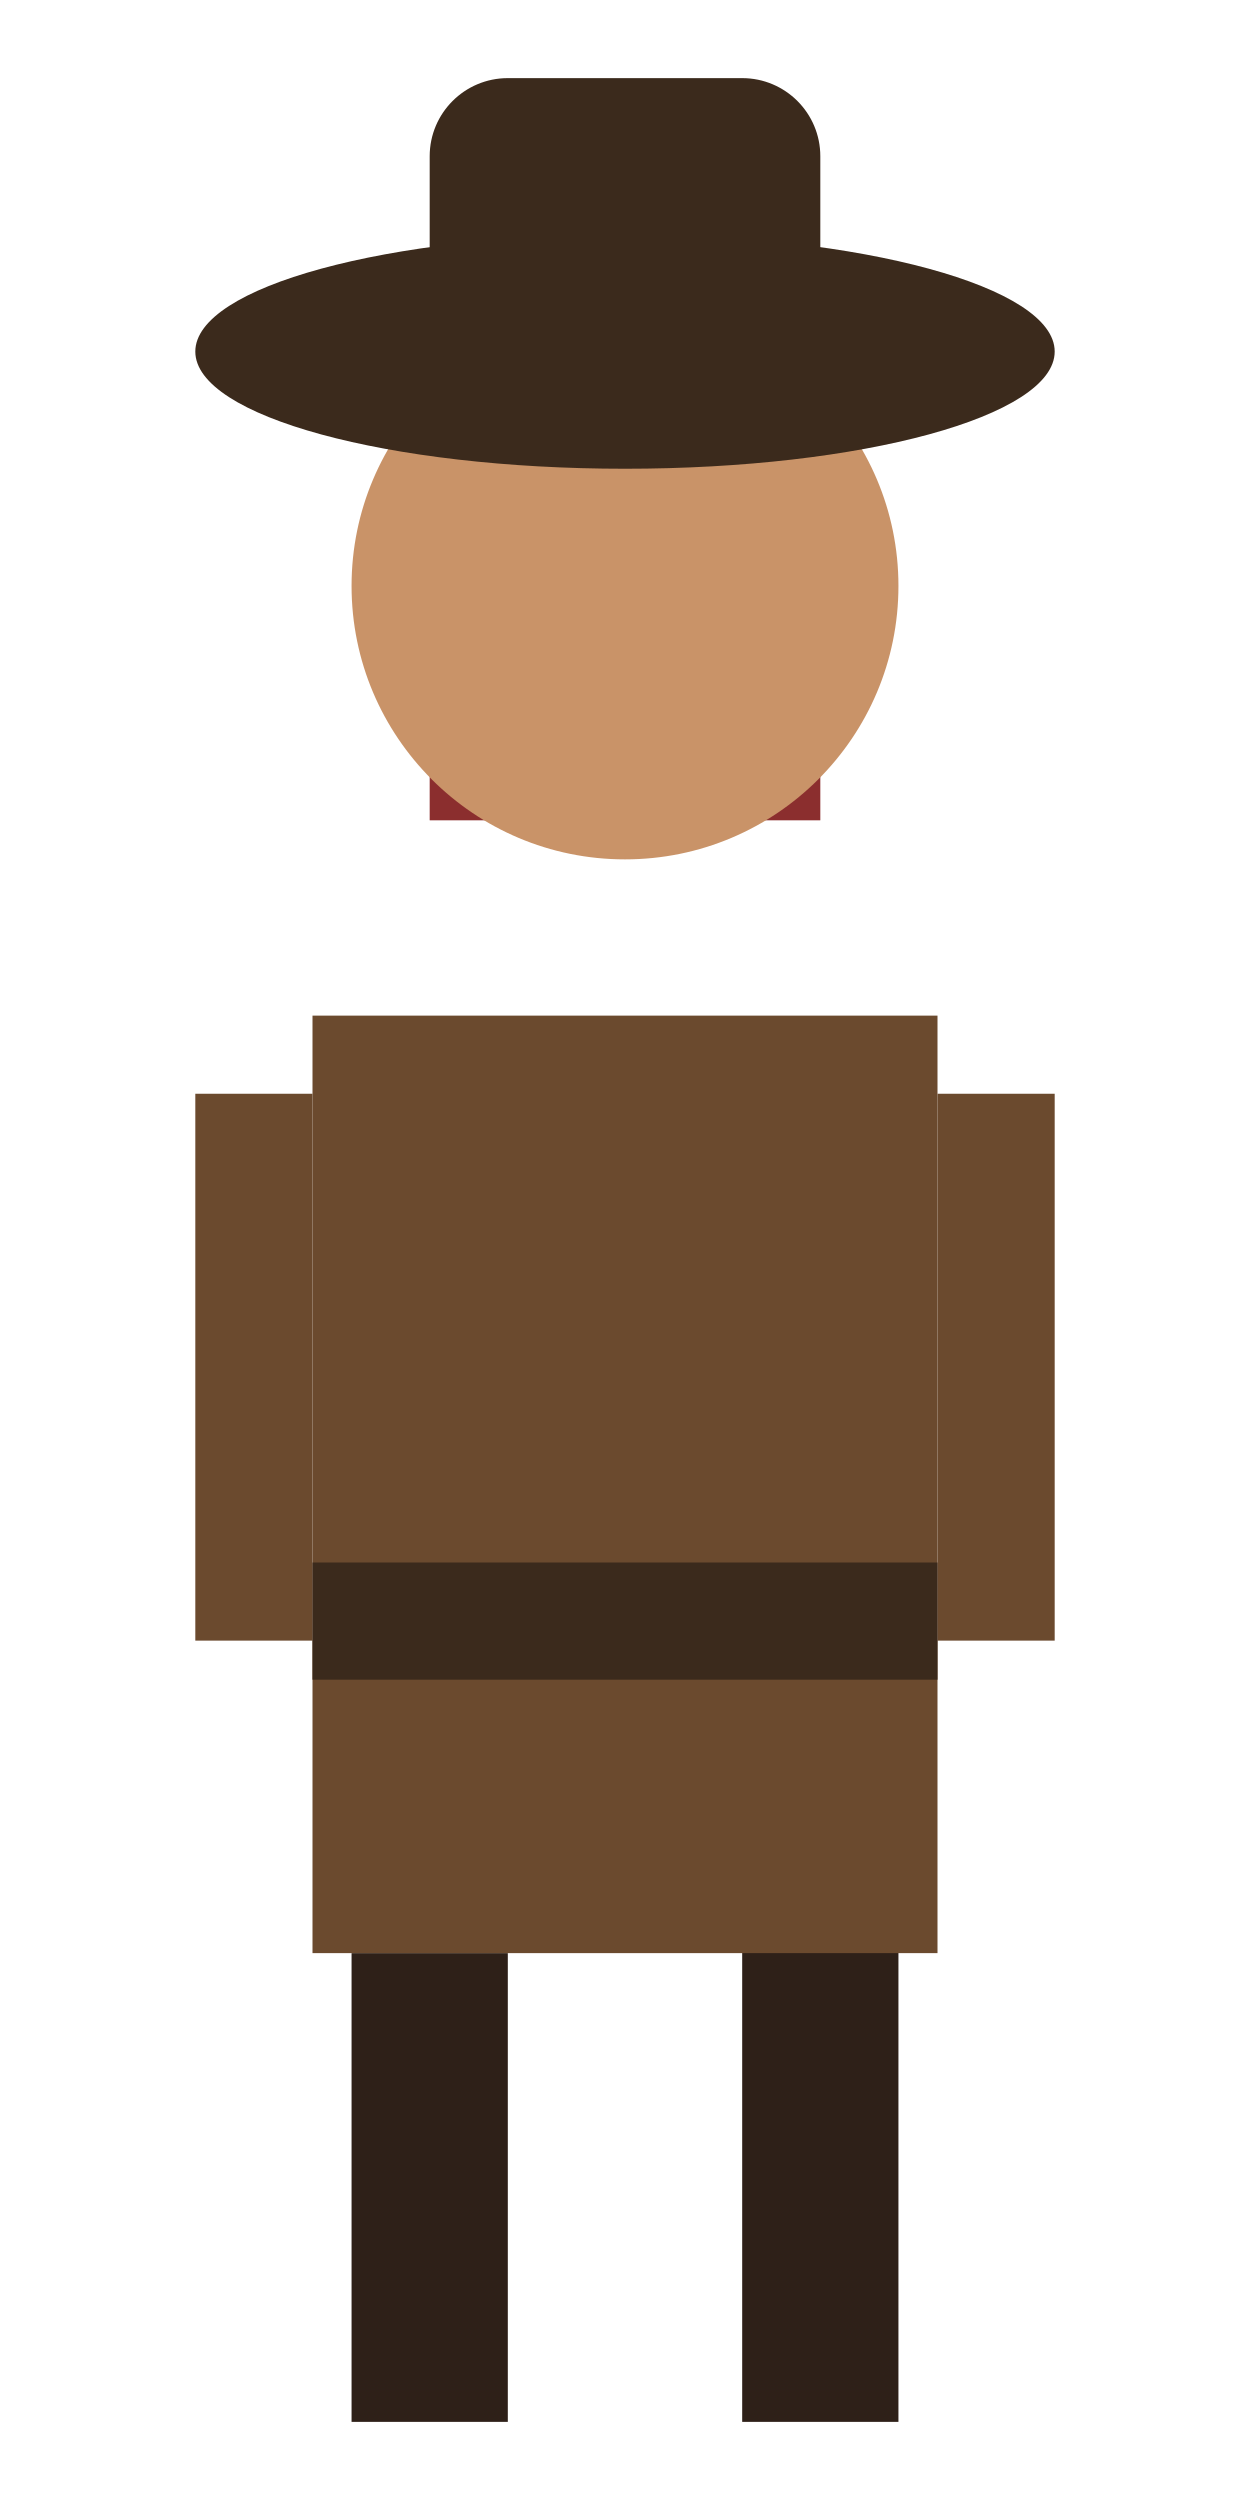
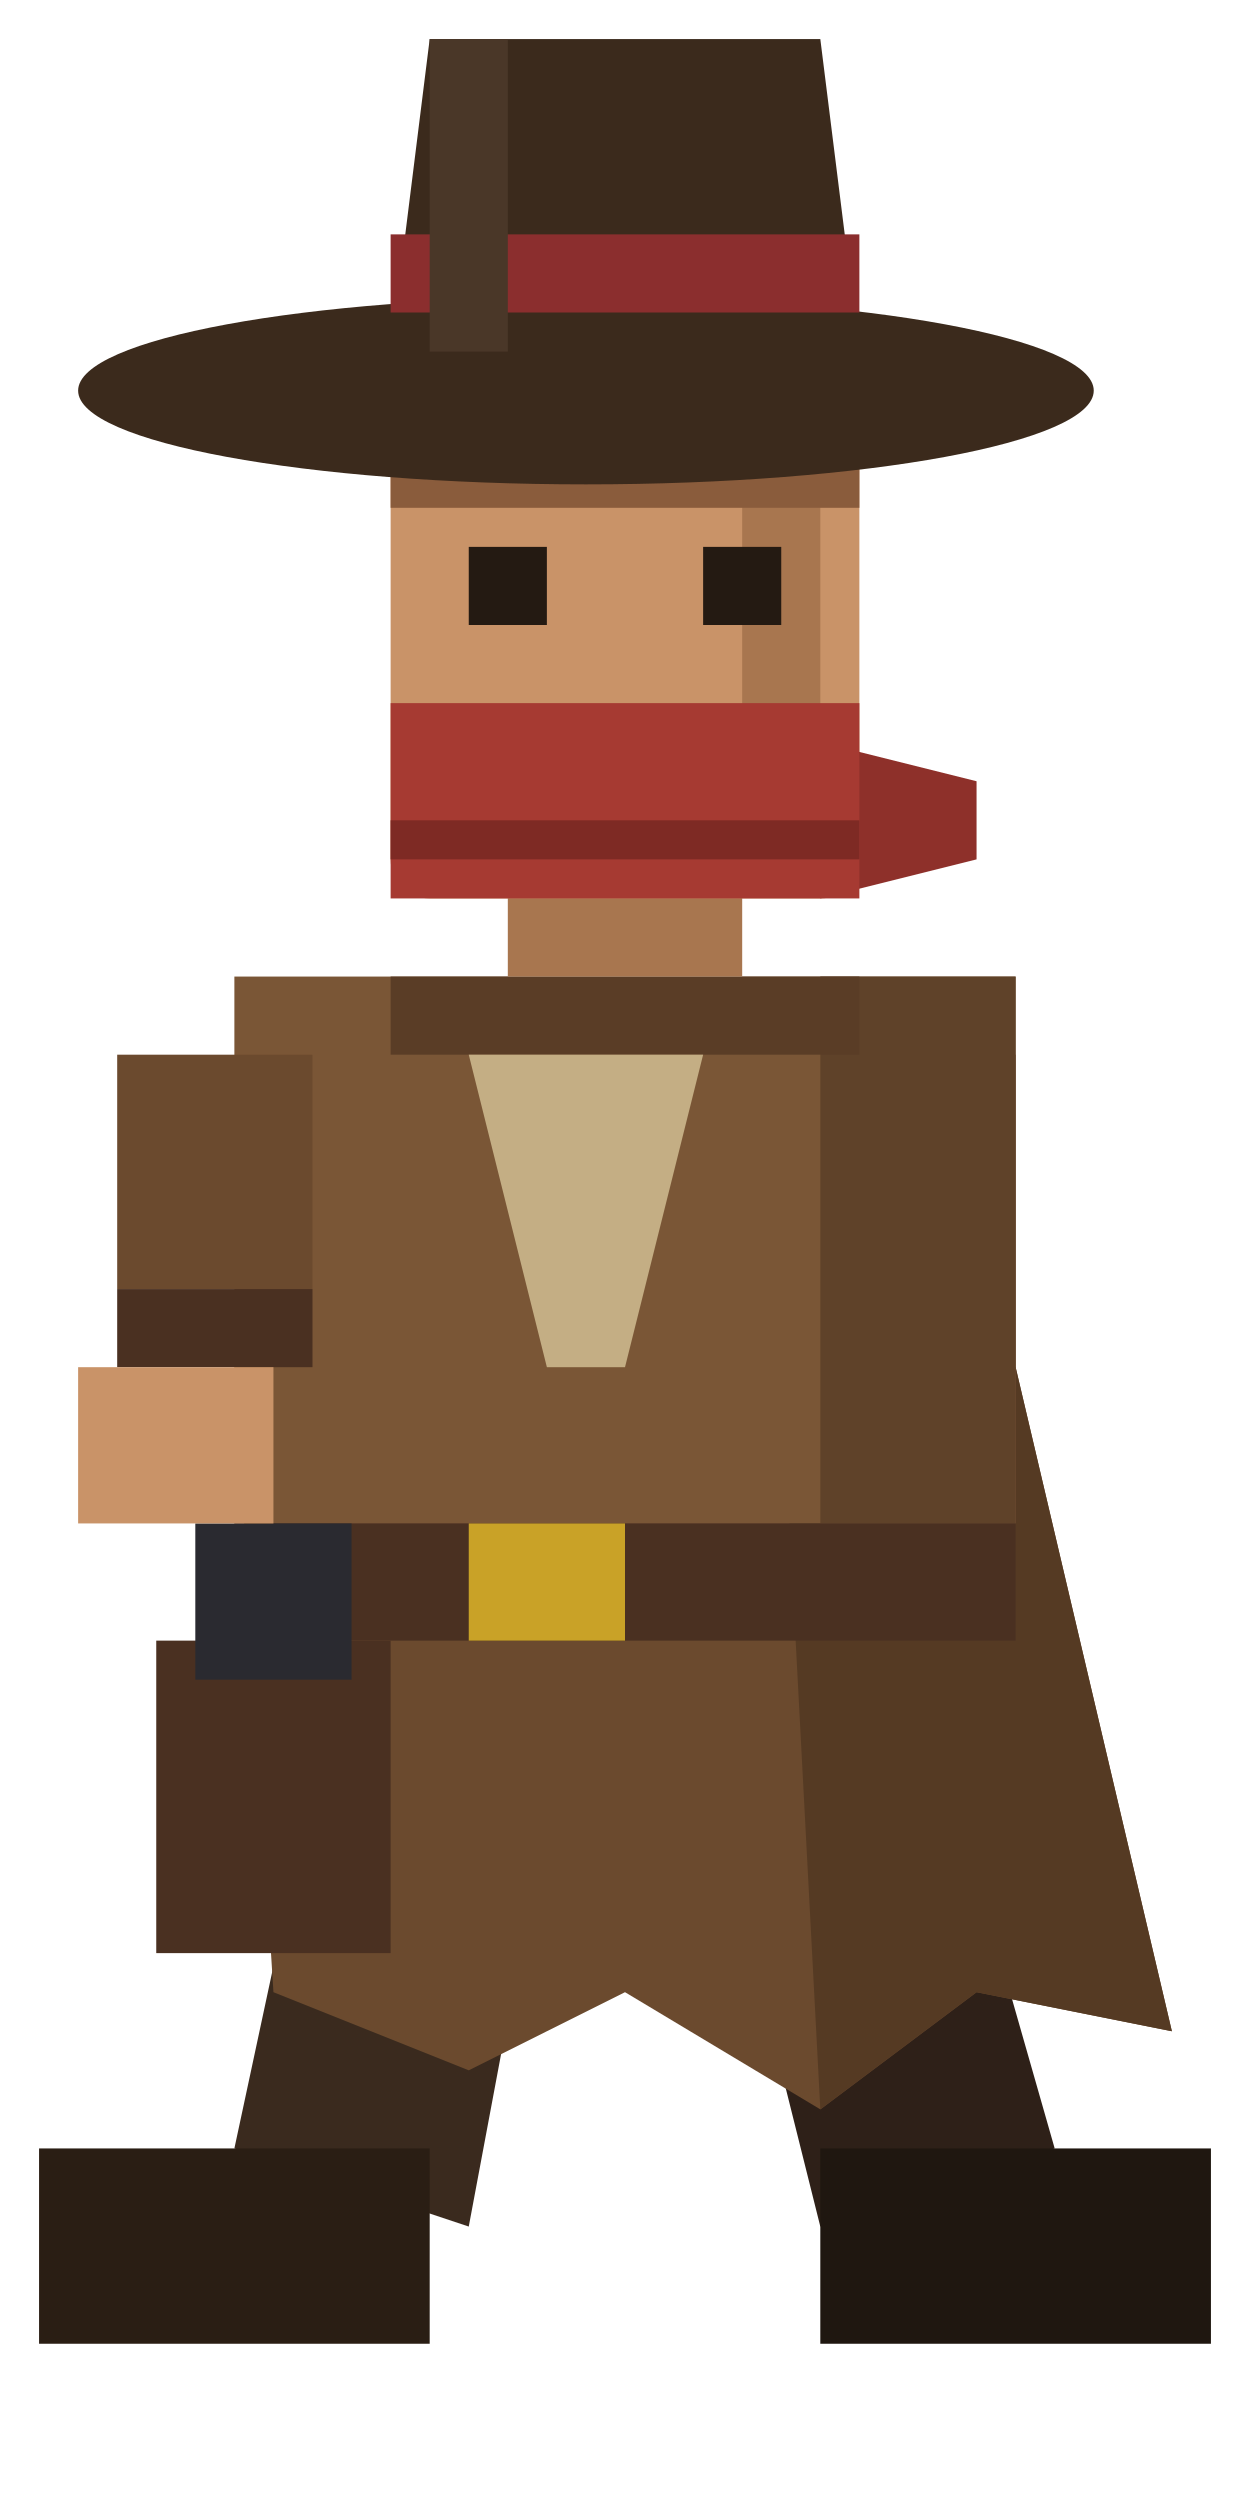
<svg xmlns="http://www.w3.org/2000/svg" width="32" height="64" viewBox="0 0 32 64">
-   <rect x="9" y="50" width="4" height="12" fill="#2E2018" />
-   <rect x="19" y="46" width="4" height="16" fill="#2E2018" />
-   <rect x="5" y="28" width="3" height="14" fill="#6B4A2E" />
-   <rect x="24" y="28" width="3" height="14" fill="#6B4A2E" />
-   <rect x="8" y="26" width="16" height="24" fill="#6B4A2E" />
-   <rect x="8" y="40" width="16" height="3" fill="#3B2A1C" />
-   <rect x="11" y="16" width="10" height="5" fill="#8B2E2E" />
-   <circle cx="16" cy="15" r="7" fill="#C99368" />
-   <ellipse cx="16" cy="9" rx="11" ry="3" fill="#3B2A1C" />
-   <rect x="11" y="2" width="10" height="8" rx="2" fill="#3B2A1C" />
+   <g id="far-arm" transform="translate(0,1)">
+     <rect x="22" y="26" width="4" height="9" fill="#5A3D26" />
+     <rect x="22" y="35" width="4" height="2" fill="#4A3021" />
+     <rect x="22" y="37" width="4" height="3" fill="#A8764F" />
+   </g>
+   <g id="legs">
+     <polygon points="17,41 23,41 27,55 21,57" fill="#2E2018" />
+     <rect x="21" y="55" width="10" height="5" fill="#1F1710" />
+     <polygon points="9,41 15,41 12,57 6,55" fill="#3A2A1E" />
+     <rect x="1" y="55" width="10" height="5" fill="#2A1E14" />
+   </g>
+   <path d="M6 35 H26 L30 52 L25 51 L21 54 L16 51 L12 53 L7 51 Z" fill="#6B4A2E" />
+   <path d="M20 35 H26 L30 52 L25 51 L21 54 Z" fill="#553A23" />
+   <g transform="translate(0,1)">
+     <g id="torso">
+       <rect x="6" y="24" width="20" height="14" fill="#7A5636" />
+       <rect x="21" y="24" width="5" height="14" fill="#5F4229" />
+       <rect x="10" y="24" width="12" height="2" fill="#5A3D26" />
+       <polygon points="12,26 18,26 16,34 14,34" fill="#C4AE84" />
+     </g>
+     <g id="gunbelt">
+       <rect x="6" y="38" width="20" height="3" fill="#4A3021" />
+       <rect x="12" y="38" width="4" height="3" fill="#C9A227" />
+       <rect x="4" y="41" width="6" height="8" fill="#4A3021" />
+       <rect x="5" y="38" width="4" height="4" fill="#2A2A30" />
+     </g>
+     <g id="near-arm">
+       <rect x="3" y="26" width="5" height="6" fill="#6B4A2E" />
+       <rect x="3" y="32" width="5" height="2" fill="#4A3021" />
+       <rect x="2" y="34" width="5" height="4" fill="#C99368" />
+     </g>
+     <g id="neck">
+       <rect x="13" y="20" width="6" height="4" fill="#A8764F" />
+     </g>
+     <g id="head">
+       <rect x="10" y="9" width="12" height="13" rx="1" fill="#C99368" />
+       <rect x="19" y="10" width="2" height="11" fill="#A8764F" />
+       <rect x="10" y="10" width="12" height="2" fill="#8A5C3C" />
+       <rect x="12" y="13" width="2" height="2" fill="#241A12" />
+       <rect x="18" y="13" width="2" height="2" fill="#241A12" />
+     </g>
+     <g id="bandana">
+       <polygon points="21,18 25,19 25,21 21,22" fill="#8E302A" />
+       <rect x="10" y="17" width="12" height="5" fill="#A63A32" />
+       <rect x="10" y="20" width="12" height="1" fill="#7E2A24" />
+     </g>
+     <g id="hat">
+       <ellipse cx="15" cy="9" rx="13" ry="2.4" fill="#3B2A1C" />
+       <polygon points="11,0 21,0 22,8 10,8" fill="#3B2A1C" />
+       <rect x="10" y="5" width="12" height="2" fill="#8B2E2E" />
+       <rect x="11" y="0" width="2" height="8" fill="#4A3728" />
+     </g>
+   </g>
</svg>
